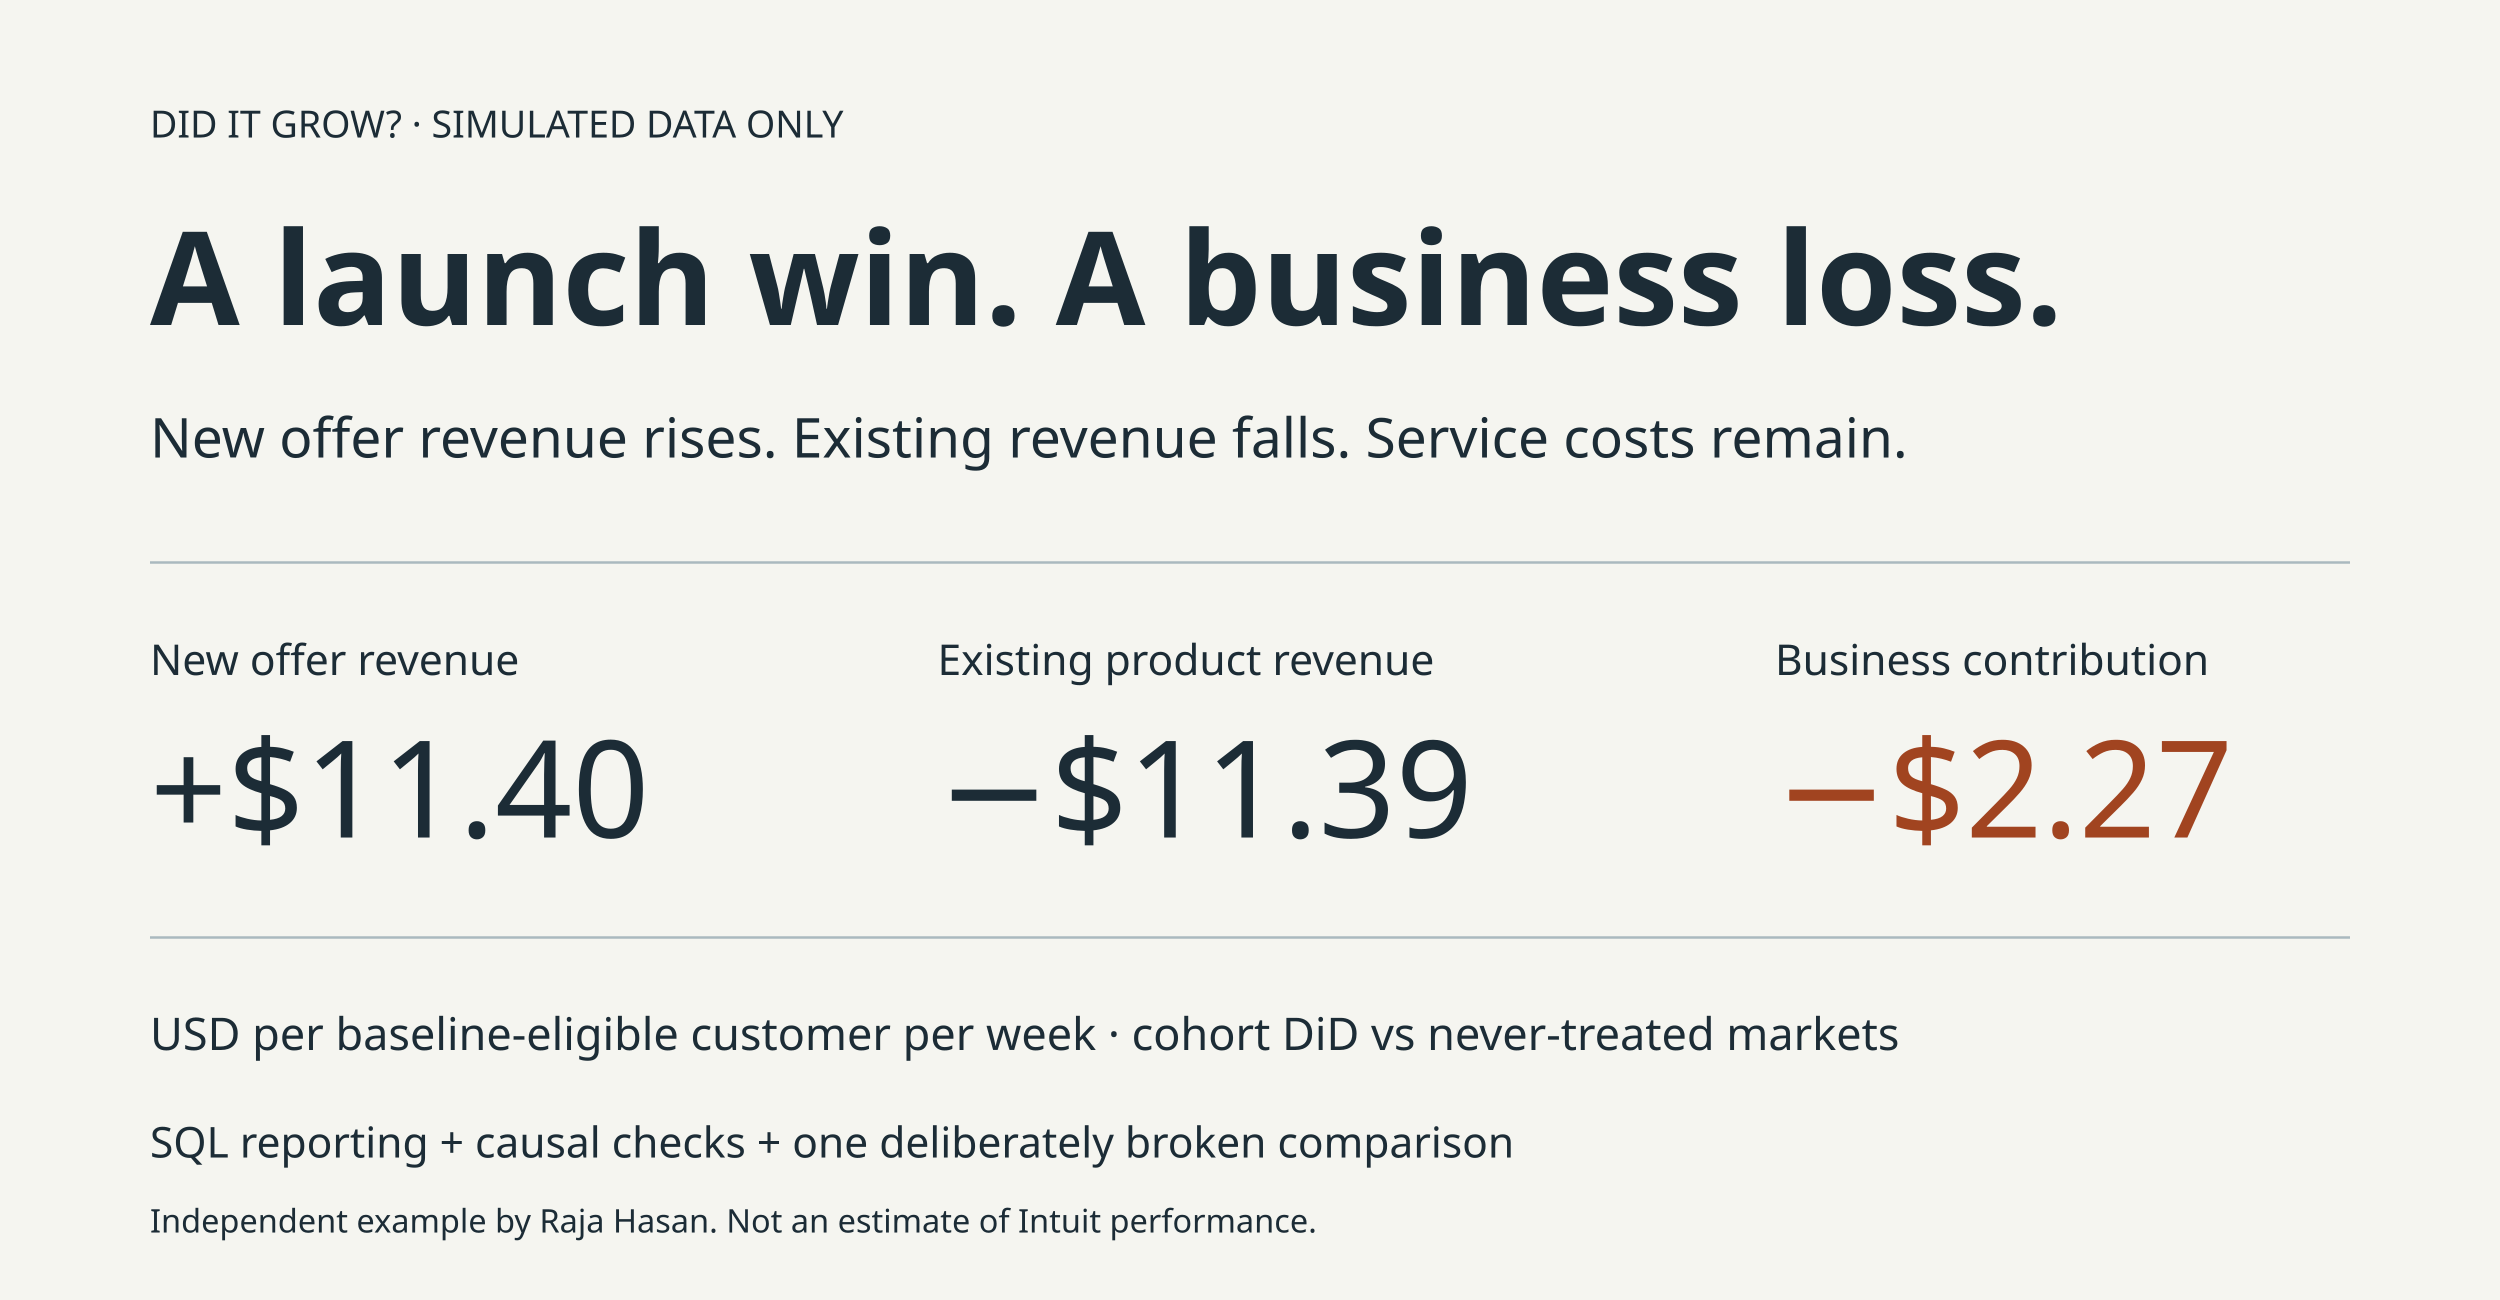
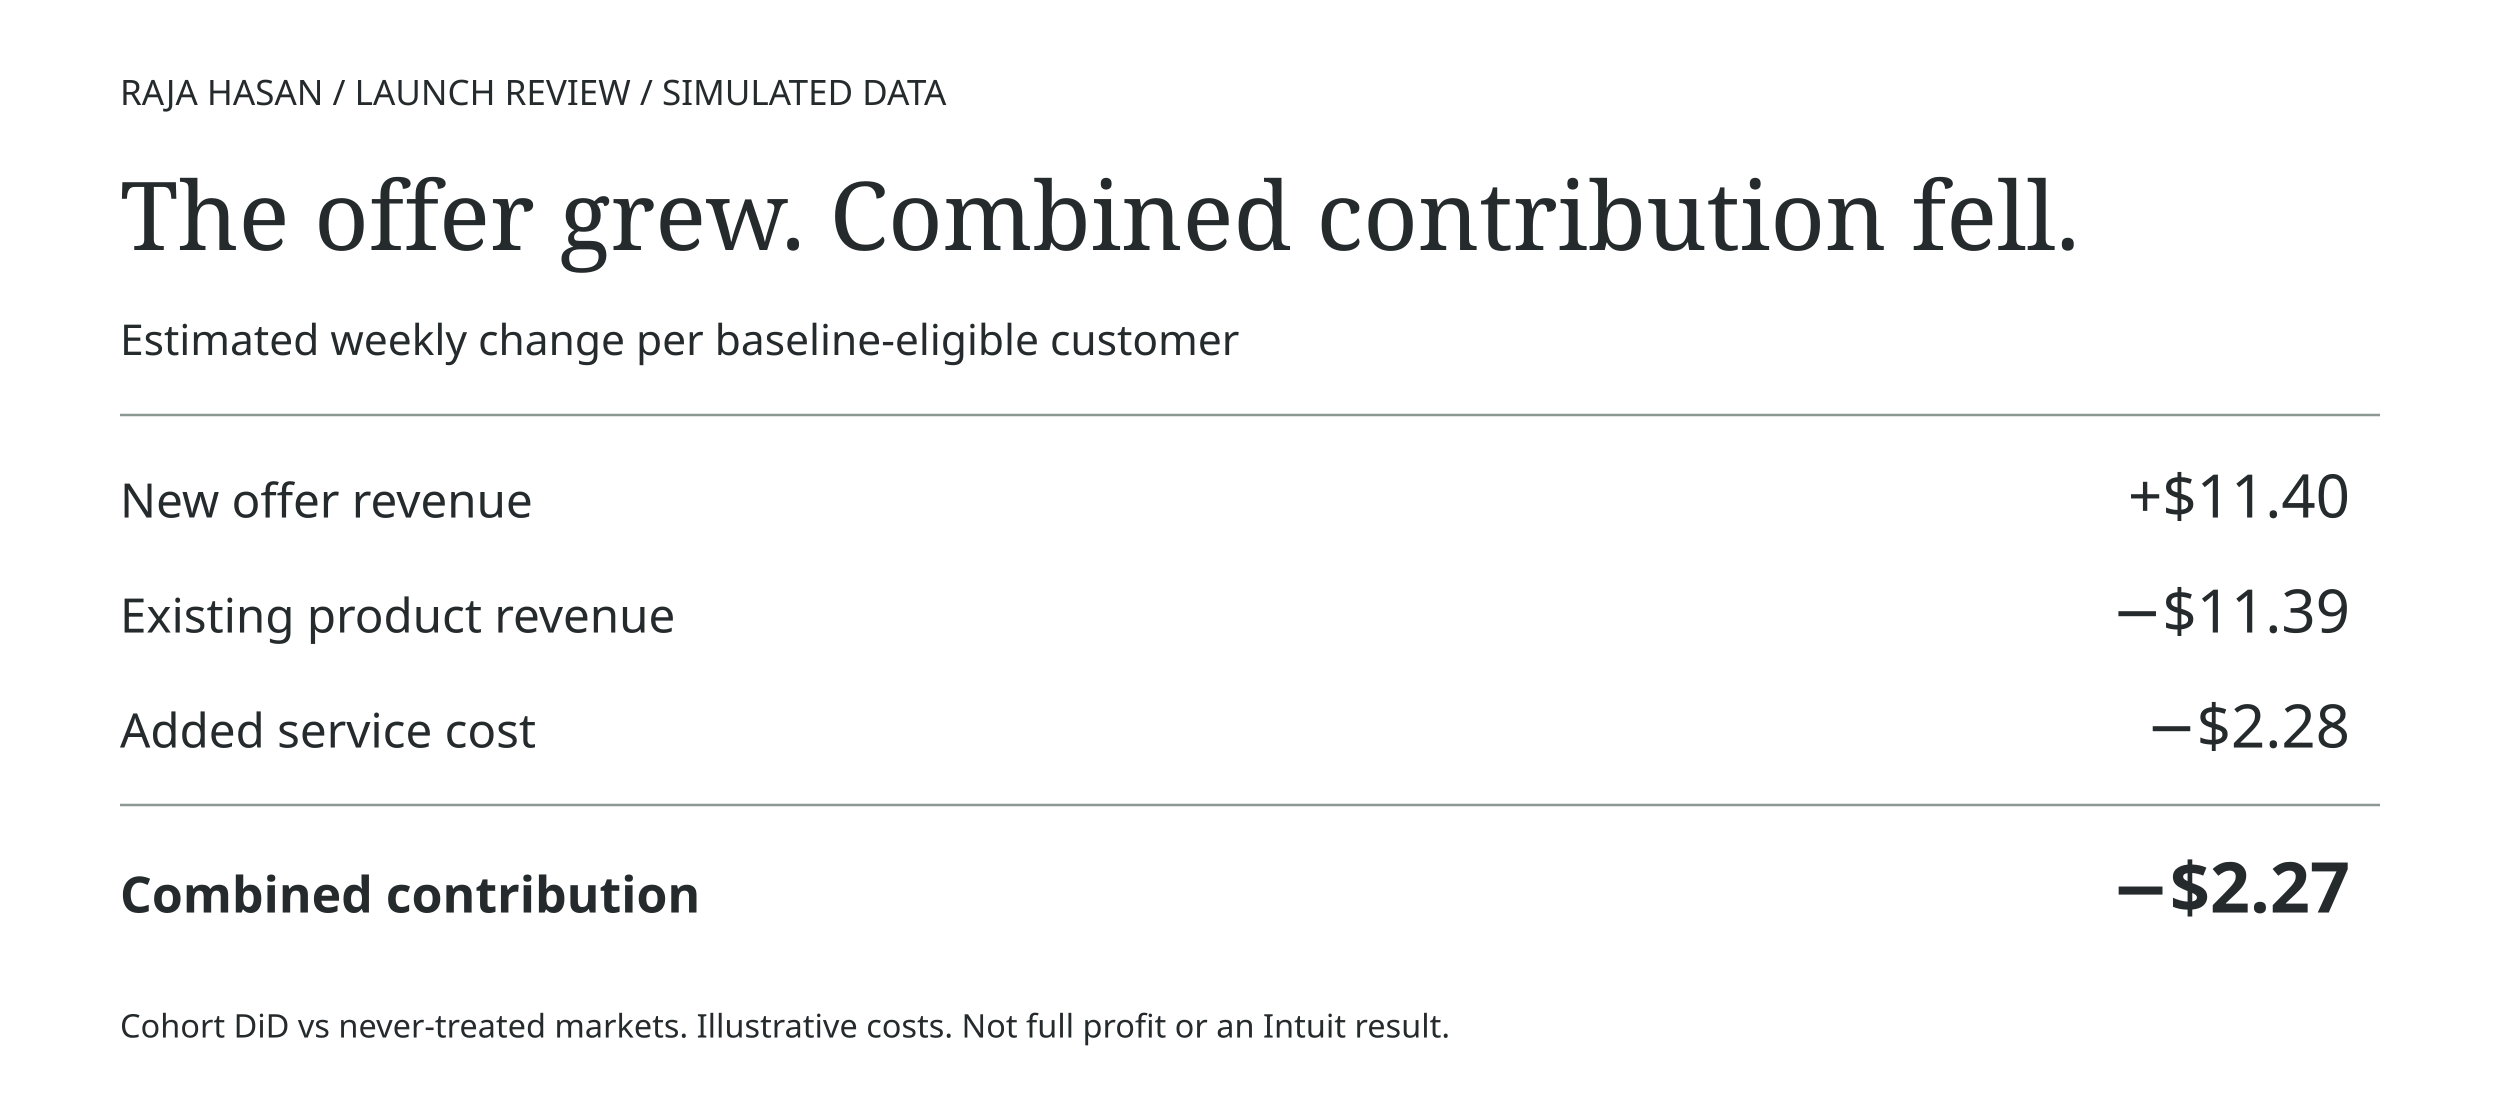
- <svg xmlns="http://www.w3.org/2000/svg" width="1000" height="520" viewBox="0 0 1000 520">
-   <rect width="1000" height="520" fill="#f5f5f0" />
-   <g font-family="sans-serif" fill="#1c2c36">
-     <text x="60" y="55" font-size="15">DID IT GROW? · SIMULATED DATA ONLY</text>
-     <text x="60" y="130" font-size="52" font-weight="700">A launch win. A business loss.</text>
-     <text x="60" y="183" font-size="22">New offer revenue rises. Existing revenue falls. Service costs remain.</text>
-     <path d="M60,225H940" stroke="#aab9bf" />
-     <text x="60" y="270" font-size="17">New offer revenue</text>
-     <text x="375" y="270" font-size="17">Existing product revenue</text>
-     <text x="710" y="270" font-size="17">Business contribution</text>
-     <text x="60" y="335" font-size="54">+$11.40</text>
-     <text x="375" y="335" font-size="54">−$11.39</text>
-     <text x="710" y="335" font-size="54" fill="#a14420">−$2.27</text>
-     <path d="M60,375H940" stroke="#aab9bf" />
-     <text x="60" y="420" font-size="18">USD per baseline-eligible customer per week · cohort DiD vs never-treated markets</text>
-     <text x="60" y="463" font-size="17">SQL reporting + causal checks + one deliberately broken comparison</text>
-     <text x="60" y="493" font-size="13">Independent example by Raja Hasan. Not an estimate of Intuit performance.</text>
+ <svg xmlns="http://www.w3.org/2000/svg" width="1000" height="440" viewBox="0 0 1000 440">
+   <rect width="1000" height="440" fill="white" />
+   <g fill="#252a2d" font-family="sans-serif">
+     <text x="48" y="42" font-size="14">RAJA HASAN / LAUNCH REVIEW / SIMULATED DATA</text>
+     <text x="48" y="100" font-family="Georgia,serif" font-size="38">The offer grew. Combined contribution fell.</text>
+     <text x="48" y="142" font-size="17">Estimated weekly change per baseline-eligible customer</text>
+     <path d="M48,166H952" stroke="#8b9992" />
+     <text x="48" y="207" font-size="19">New offer revenue</text>
+     <text x="940" y="207" text-anchor="end" font-size="24">+$11.40</text>
+     <text x="48" y="253" font-size="19">Existing product revenue</text>
+     <text x="940" y="253" text-anchor="end" font-size="24">−$11.39</text>
+     <text x="48" y="299" font-size="19">Added service cost</text>
+     <text x="940" y="299" text-anchor="end" font-size="24">−$2.28</text>
+     <path d="M48,322H952" stroke="#8b9992" />
+     <text x="48" y="365" font-size="20" font-weight="700">Combined contribution</text>
+     <text x="940" y="365" text-anchor="end" font-size="28" font-weight="700">−$2.27</text>
+     <text x="48" y="415" font-size="13">Cohort DiD vs never-treated markets. Illustrative costs. Not full profit or an Intuit result.</text>
  </g>
</svg>
